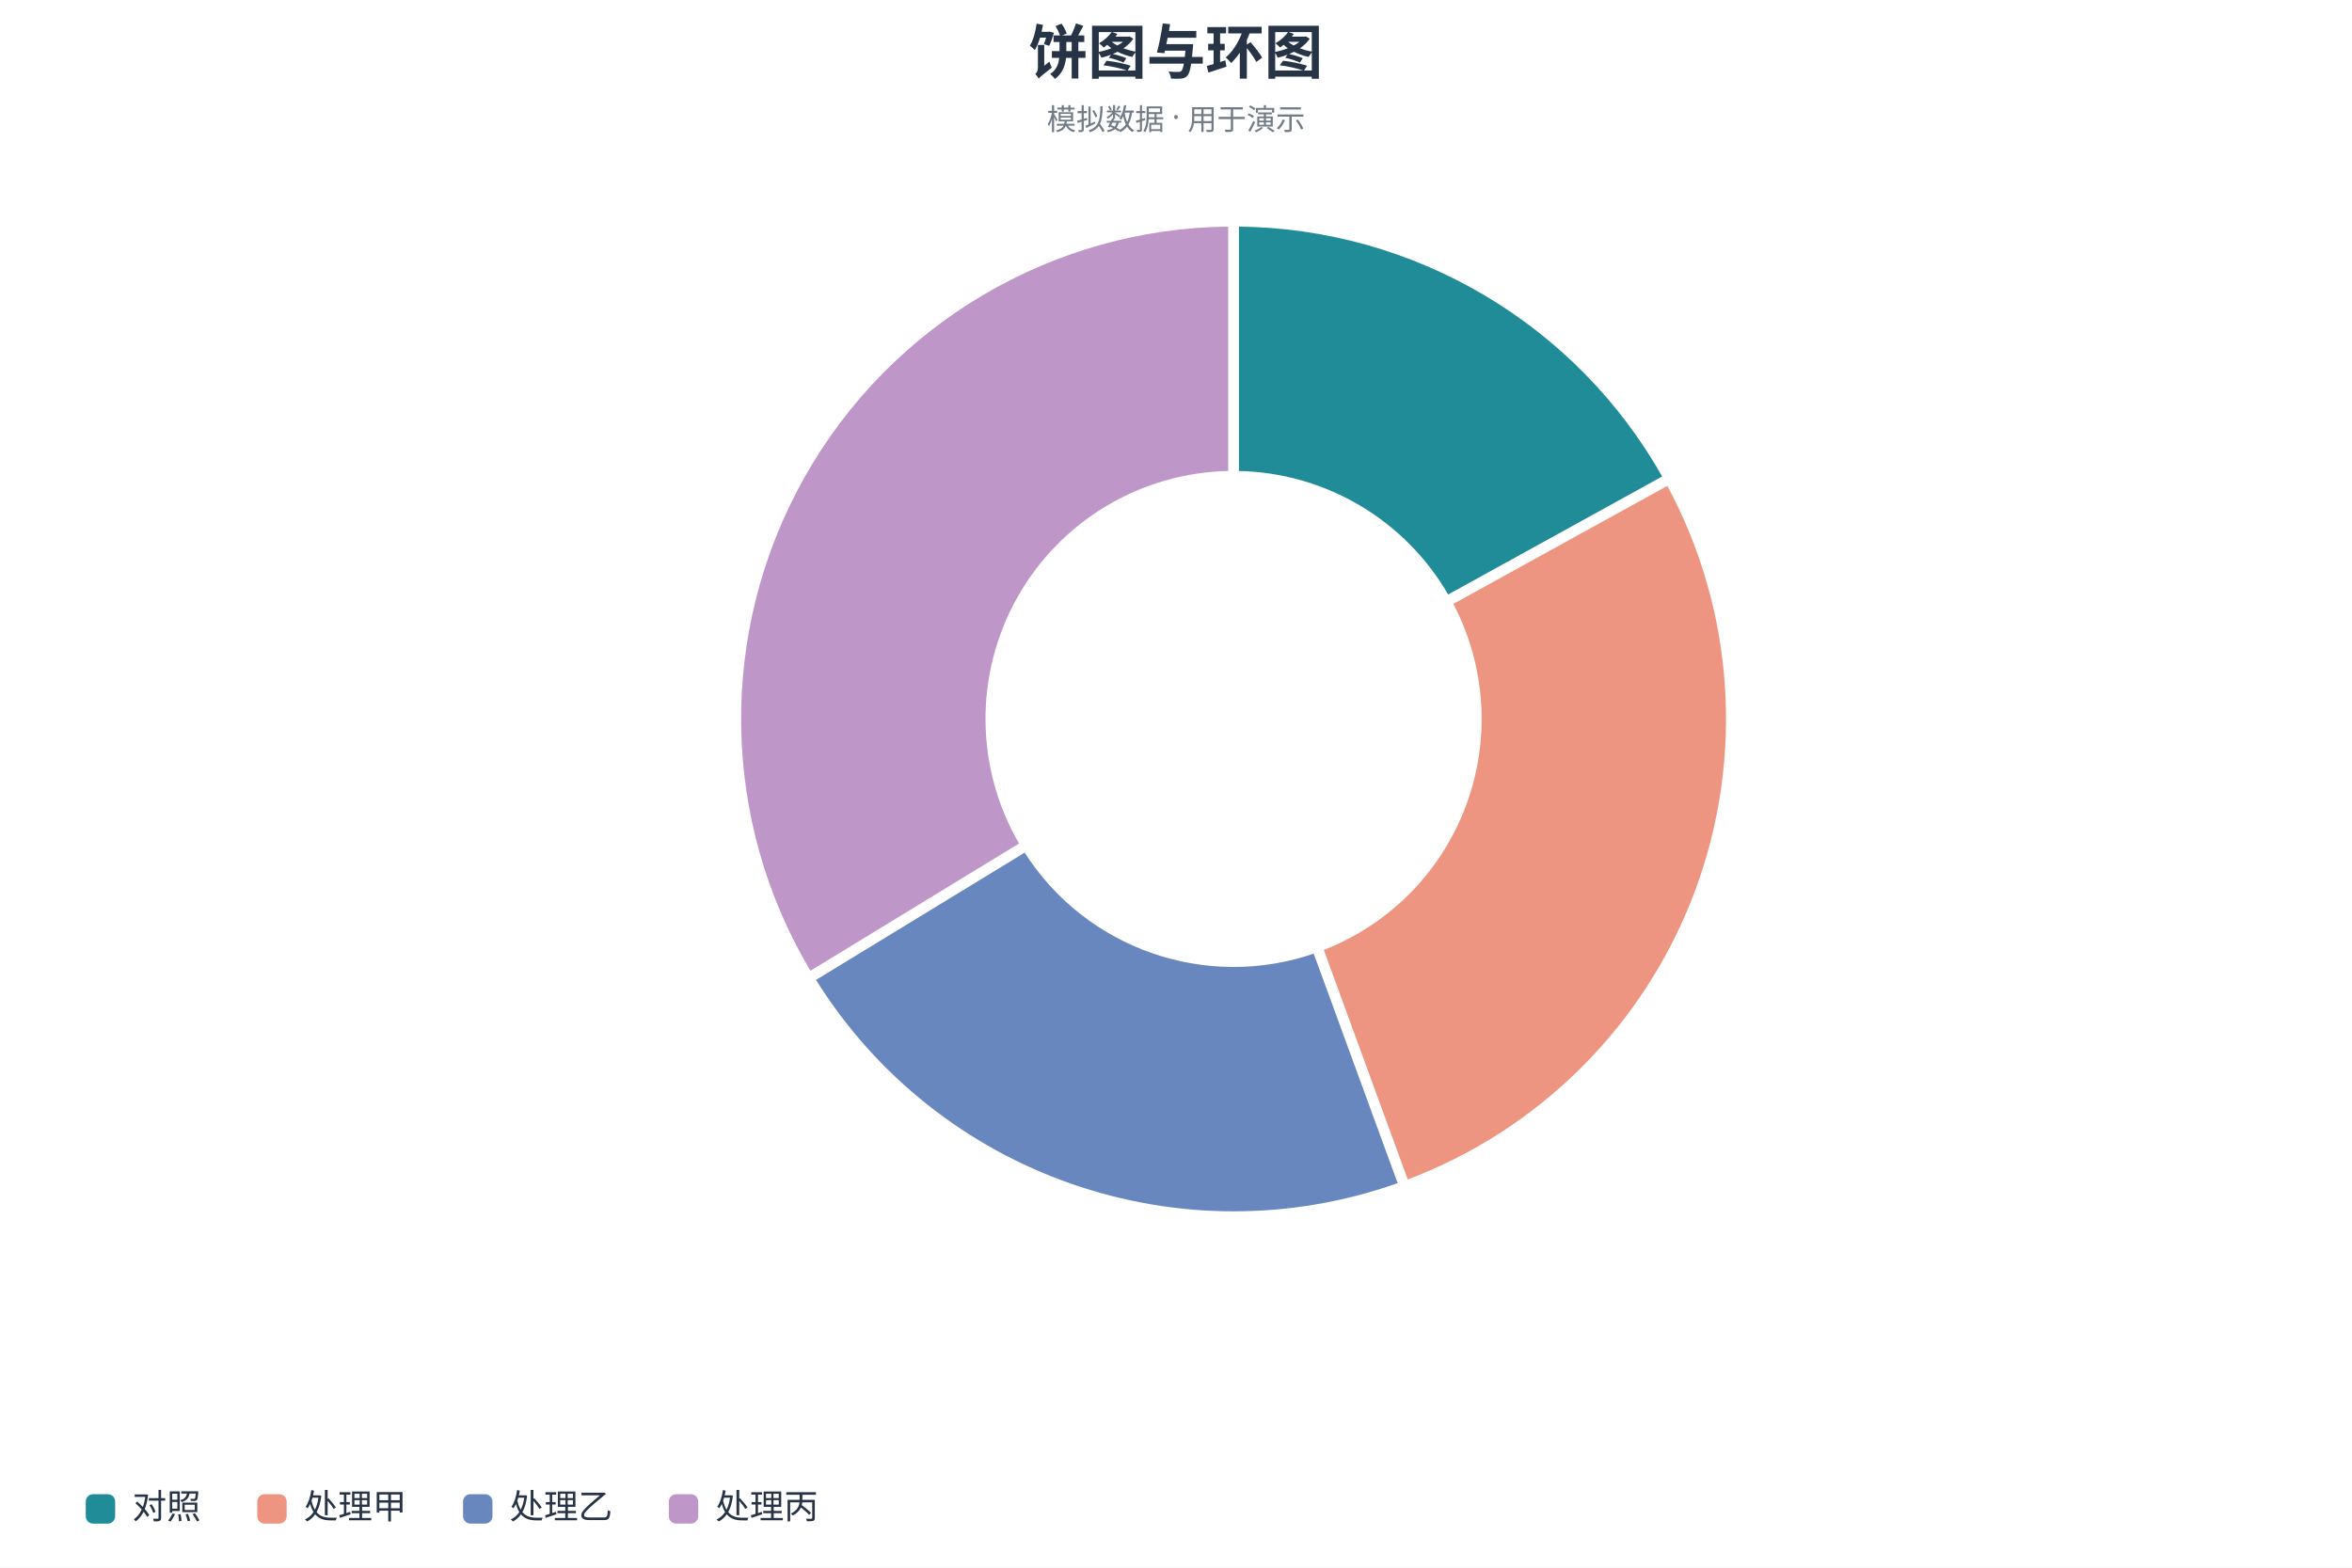
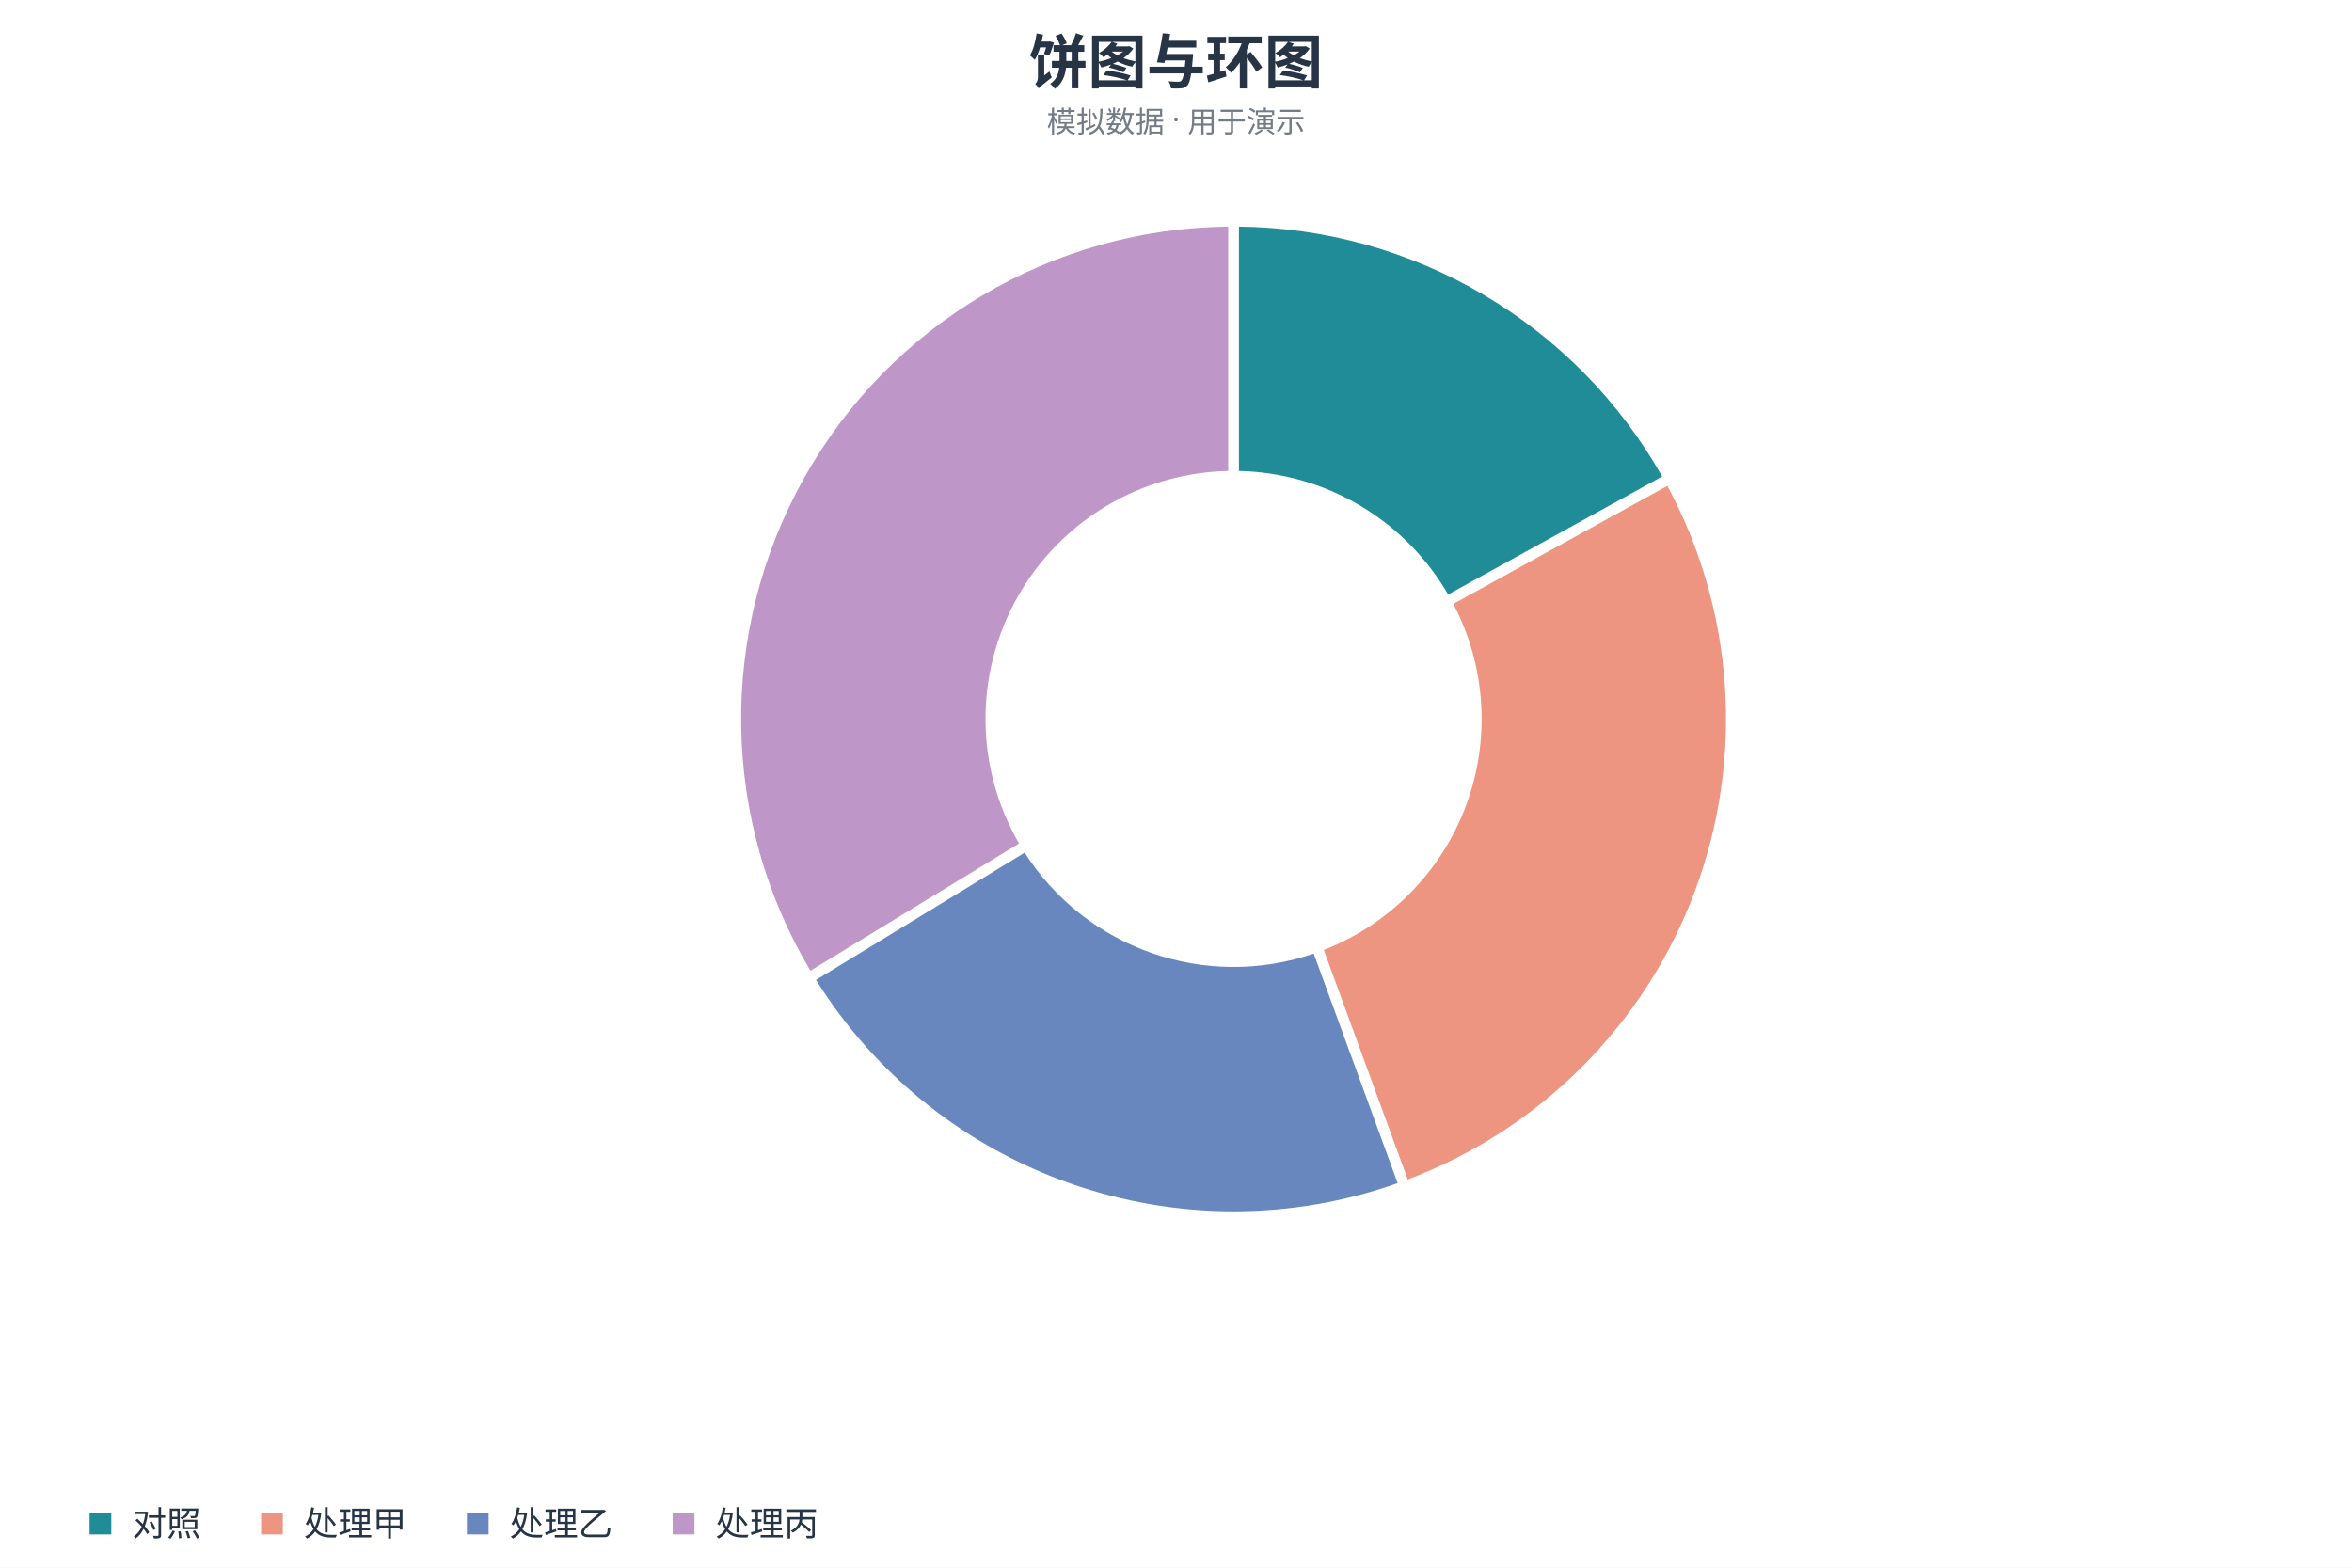
<svg xmlns="http://www.w3.org/2000/svg" data-chart="true" class="chart-svg" width="960" height="640" viewBox="0 0 960 640" role="img" aria-label="饼图与环图">
-   <svg data-chart="true" width="960" height="640" viewBox="0 0 960 640" role="img" aria-label="饼图与环图" style="font-family: &quot;Noto Sans SC&quot;, &quot;Microsoft YaHei&quot;, sans-serif; font-size: 14px; color: rgb(38, 52, 69); overflow: visible;">
+   <svg data-chart="true" width="960" height="640" viewBox="0 0 960 640" role="img" aria-label="饼图与环图" style="font-family: &quot;Noto Sans SC&quot;; font-size: 14px; color: rgb(38, 52, 69); overflow: visible;">
+     <defs />
    <defs>
-       <pattern id="basicru-pattern-0" width="8" height="8" patternUnits="userSpaceOnUse" patternTransform="rotate(0)">
-         <rect width="100%" height="100%" fill="#087f8c" fill-opacity="0.2" />
-         <line x1="0" y1="0" x2="8" y2="0" stroke="#087f8c" stroke-width="1.5" />
-       </pattern>
-       <pattern id="basicru-pattern-1" width="8" height="8" patternUnits="userSpaceOnUse" patternTransform="rotate(0)">
-         <rect width="100%" height="100%" fill="#eb8972" fill-opacity="0.2" />
-         <line x1="0" y1="0" x2="8" y2="0" stroke="#eb8972" stroke-width="1.5" />
-       </pattern>
-       <pattern id="basicru-pattern-2" width="8" height="8" patternUnits="userSpaceOnUse" patternTransform="rotate(0)">
-         <rect width="100%" height="100%" fill="#587ab8" fill-opacity="0.2" />
-         <line x1="0" y1="0" x2="8" y2="0" stroke="#587ab8" stroke-width="1.5" />
-       </pattern>
-       <pattern id="basicru-pattern-3" width="8" height="8" patternUnits="userSpaceOnUse" patternTransform="rotate(0)">
-         <rect width="100%" height="100%" fill="#b78bc1" fill-opacity="0.2" />
-         <line x1="0" y1="0" x2="8" y2="0" stroke="#b78bc1" stroke-width="1.5" />
-       </pattern>
-       <pattern id="basicru-pattern-4" width="8" height="8" patternUnits="userSpaceOnUse" patternTransform="rotate(0)">
-         <rect width="100%" height="100%" fill="#b9ac62" fill-opacity="0.2" />
-         <line x1="0" y1="0" x2="8" y2="0" stroke="#b9ac62" stroke-width="1.5" />
-       </pattern>
-       <pattern id="basicru-pattern-5" width="8" height="8" patternUnits="userSpaceOnUse" patternTransform="rotate(0)">
-         <rect width="100%" height="100%" fill="#76b7bc" fill-opacity="0.2" />
-         <line x1="0" y1="0" x2="8" y2="0" stroke="#76b7bc" stroke-width="1.5" />
-       </pattern>
+       <marker id="basicru-arrow" viewBox="0 0 10 10" refX="9" refY="5" markerWidth="7" markerHeight="7" orient="auto-start-reverse">
+         <path d="M0,0L10,5L0,10Z" fill="#263445" />
+       </marker>
    </defs>
    <rect width="960" height="640" fill="#ffffff" />
-     <text x="480" y="30" text-anchor="middle" font-size="24" font-weight="700" font-style="normal" fill="#263445">
+     <text x="480" y="34" text-anchor="middle" font-size="24" font-weight="700" font-style="normal" fill="#263445">
      <tspan x="480" dy="0">饼图与环图</tspan>
    </text>
-     <text x="480" y="53" text-anchor="middle" fill="#263445" opacity=".65" font-size="12">模拟数据 · 用于演示</text>
+     <text x="480" y="54" text-anchor="middle" fill="#263445" opacity=".65" font-size="12">
+       <tspan x="480" dy="0">模拟数据 · 用于演示</tspan>
+     </text>
    <g data-part="marks" transform="translate(503.5,293.5)">
      <g>
        <path d="M1.69,-201.493A201.5,201.5,0,0,1,175.624,-98.785L87.395,-50.127A100.75,100.75,0,0,0,1.69,-100.736Z" fill="#087f8c" opacity="0.9" stroke="#ffffff" stroke-width="1" />
      </g>
      <g>
        <path d="M177.256,-95.826A201.5,201.5,0,0,1,70.792,188.655L36.186,94.027A100.75,100.75,0,0,0,89.027,-47.168Z" fill="#eb8972" opacity="0.9" stroke="#ffffff" stroke-width="1" />
      </g>
      <g>
        <path d="M67.619,189.816A201.5,201.5,0,0,1,-171.127,106.385L-85.115,53.908A100.75,100.75,0,0,0,33.012,95.188Z" fill="#587ab8" opacity="0.9" stroke="#ffffff" stroke-width="1" />
      </g>
      <g>
        <path d="M-172.887,103.5A201.5,201.5,0,0,1,-1.69,-201.493L-1.69,-100.736A100.75,100.75,0,0,0,-86.875,51.023Z" fill="#b78bc1" opacity="0.9" stroke="#ffffff" stroke-width="1" />
      </g>
    </g>
-     <g data-part="legend" transform="translate(35,620)" style="cursor: move;">
+     <g data-part="legend" transform="translate(35,627)" style="cursor: move;">
      <g transform="translate(0,0)">
-         <rect width="12" height="12" y="-10" rx="3" fill="#087f8c" opacity="0.9" />
-         <text x="19" fill="#263445" font-size="14">对照</text>
+         <path transform="translate(6,-5)" d="M-4.431,-4.431h8.862v8.862h-8.862Z" fill="#087f8c" opacity="0.9" stroke="none" stroke-width="0" />
+         <text x="19" fill="#263445" font-size="14" font-family="Noto Sans SC">对照</text>
      </g>
      <g transform="translate(70,0)">
-         <rect width="12" height="12" y="-10" rx="3" fill="#eb8972" opacity="0.9" />
-         <text x="19" fill="#263445" font-size="14">处理甲</text>
+         <path transform="translate(6,-5)" d="M-4.431,-4.431h8.862v8.862h-8.862Z" fill="#eb8972" opacity="0.9" stroke="none" stroke-width="0" />
+         <text x="19" fill="#263445" font-size="14" font-family="Noto Sans SC">处理甲</text>
      </g>
      <g transform="translate(154,0)">
-         <rect width="12" height="12" y="-10" rx="3" fill="#587ab8" opacity="0.9" />
-         <text x="19" fill="#263445" font-size="14">处理乙</text>
+         <path transform="translate(6,-5)" d="M-4.431,-4.431h8.862v8.862h-8.862Z" fill="#587ab8" opacity="0.9" stroke="none" stroke-width="0" />
+         <text x="19" fill="#263445" font-size="14" font-family="Noto Sans SC">处理乙</text>
      </g>
      <g transform="translate(238,0)">
-         <rect width="12" height="12" y="-10" rx="3" fill="#b78bc1" opacity="0.9" />
-         <text x="19" fill="#263445" font-size="14">处理丙</text>
+         <path transform="translate(6,-5)" d="M-4.431,-4.431h8.862v8.862h-8.862Z" fill="#b78bc1" opacity="0.9" stroke="none" stroke-width="0" />
+         <text x="19" fill="#263445" font-size="14" font-family="Noto Sans SC">处理丙</text>
      </g>
    </g>
  </svg>
</svg>
